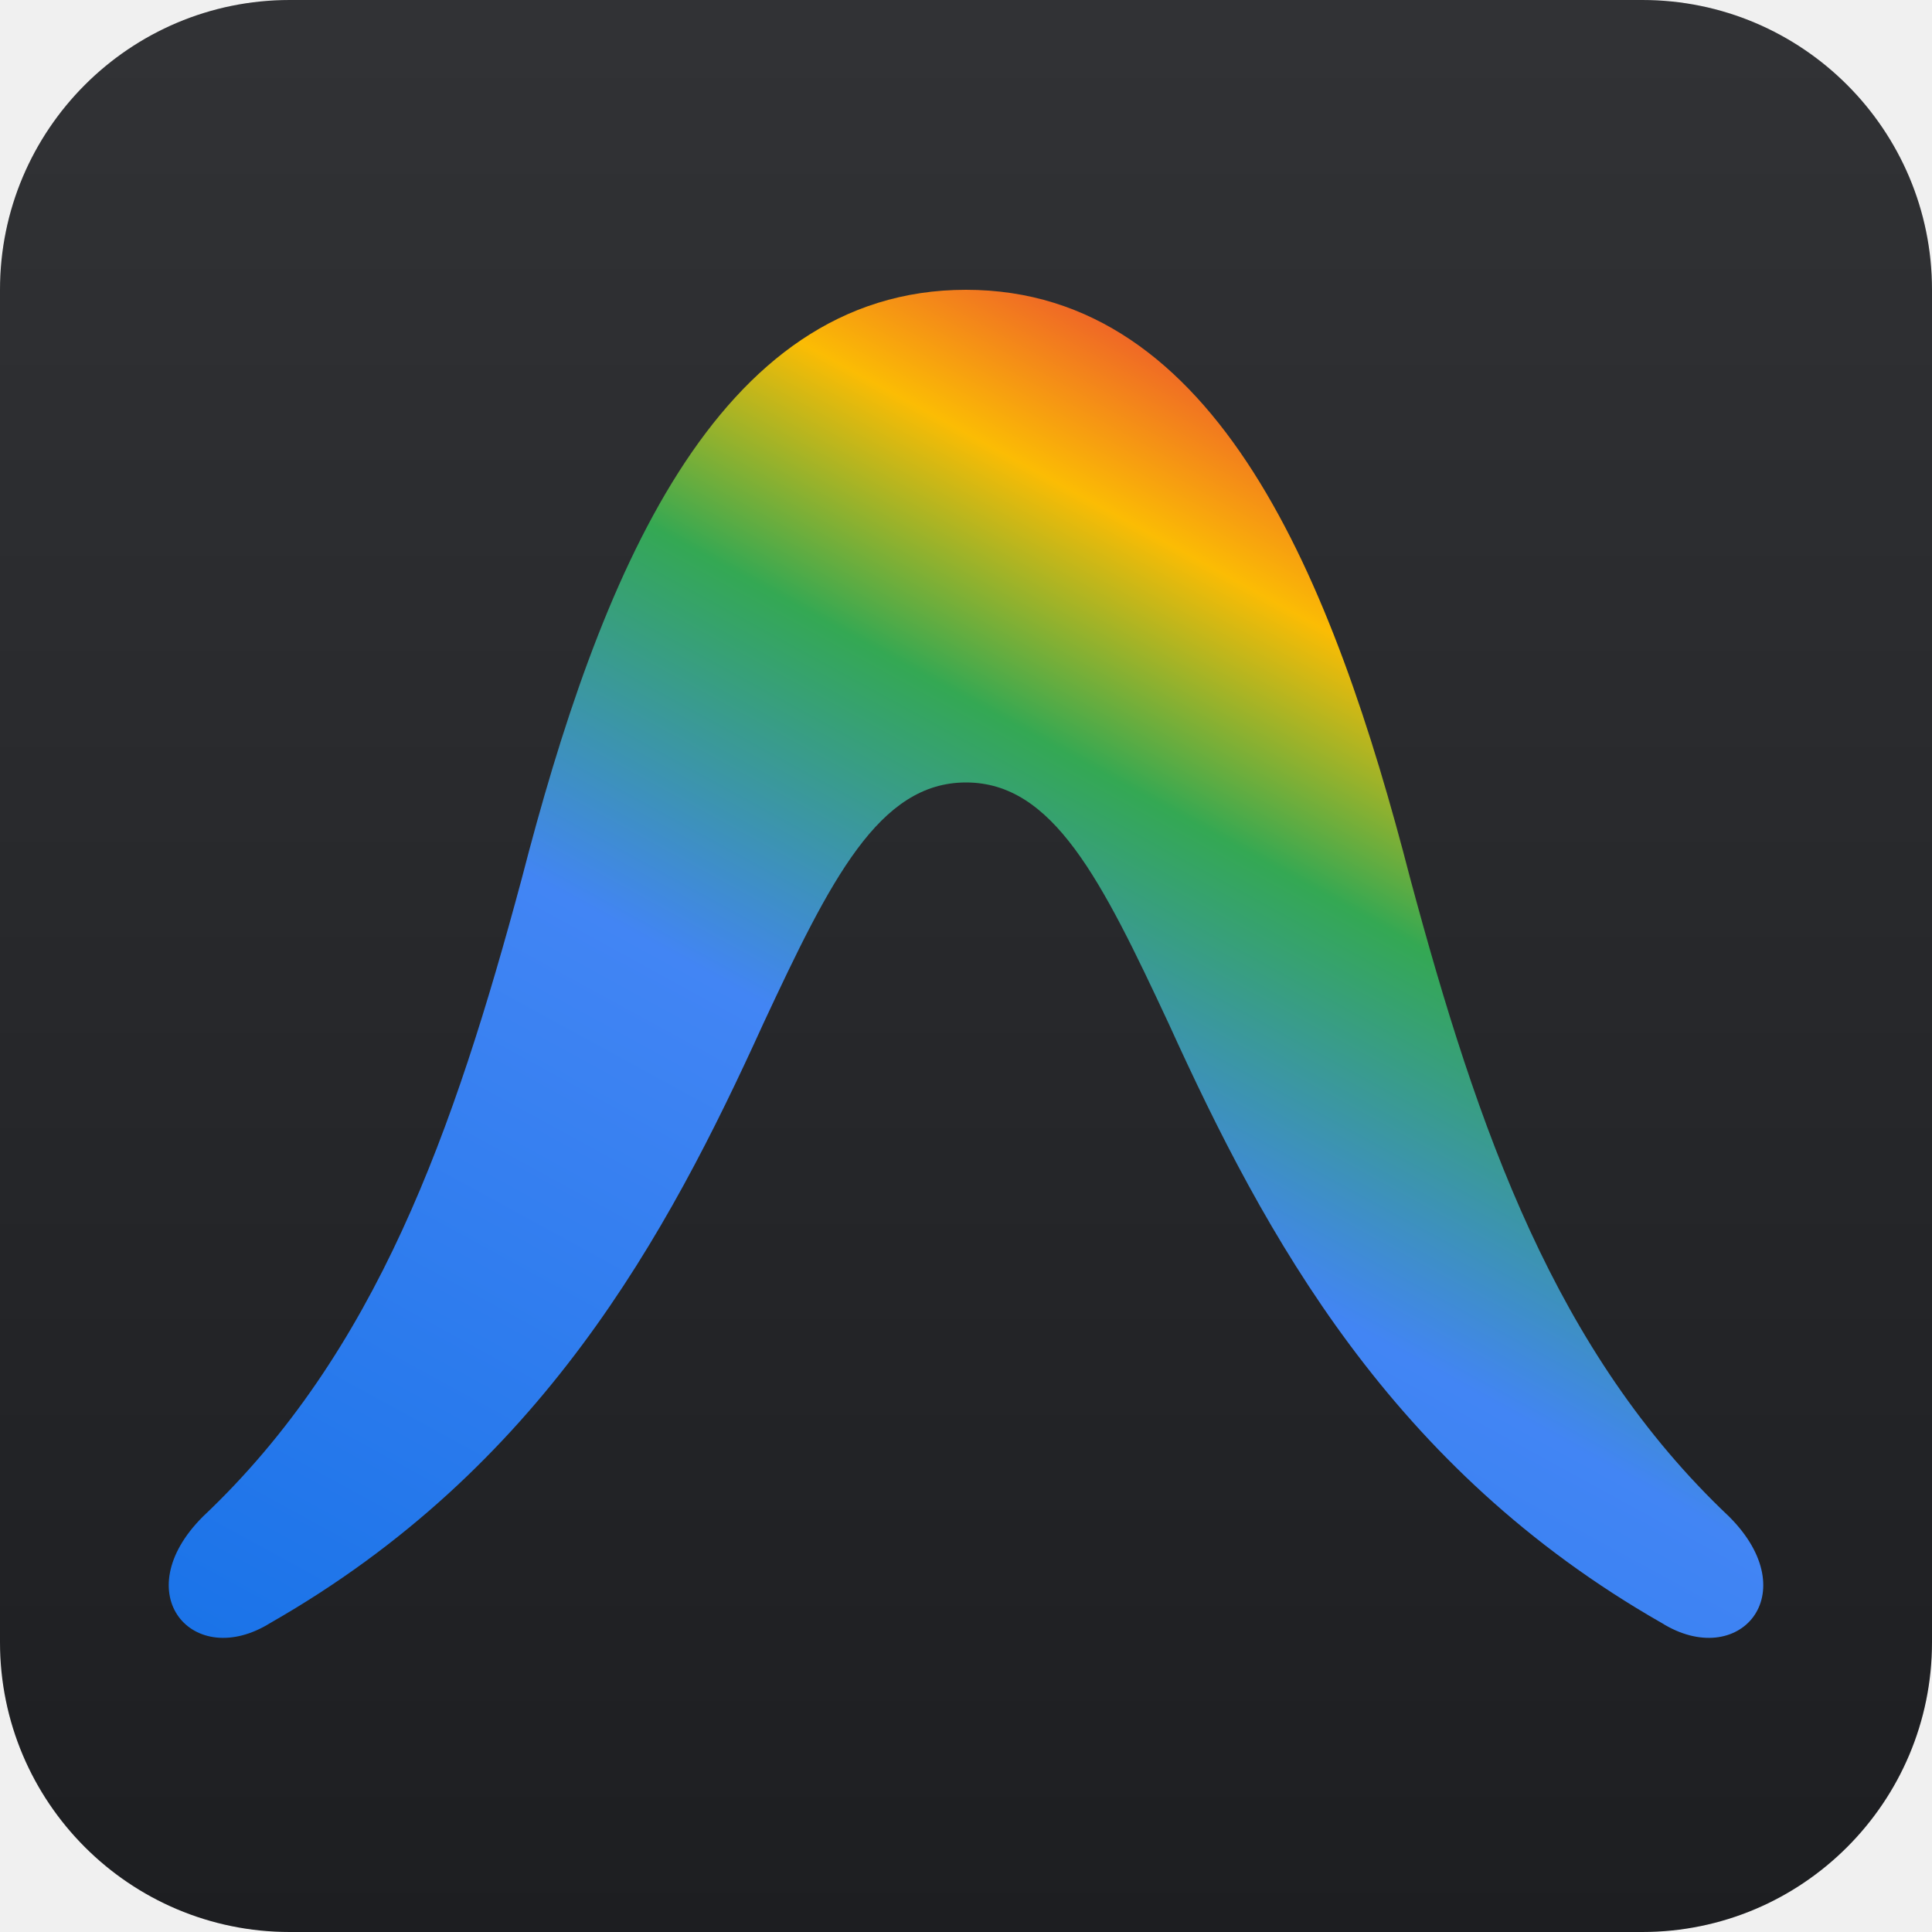
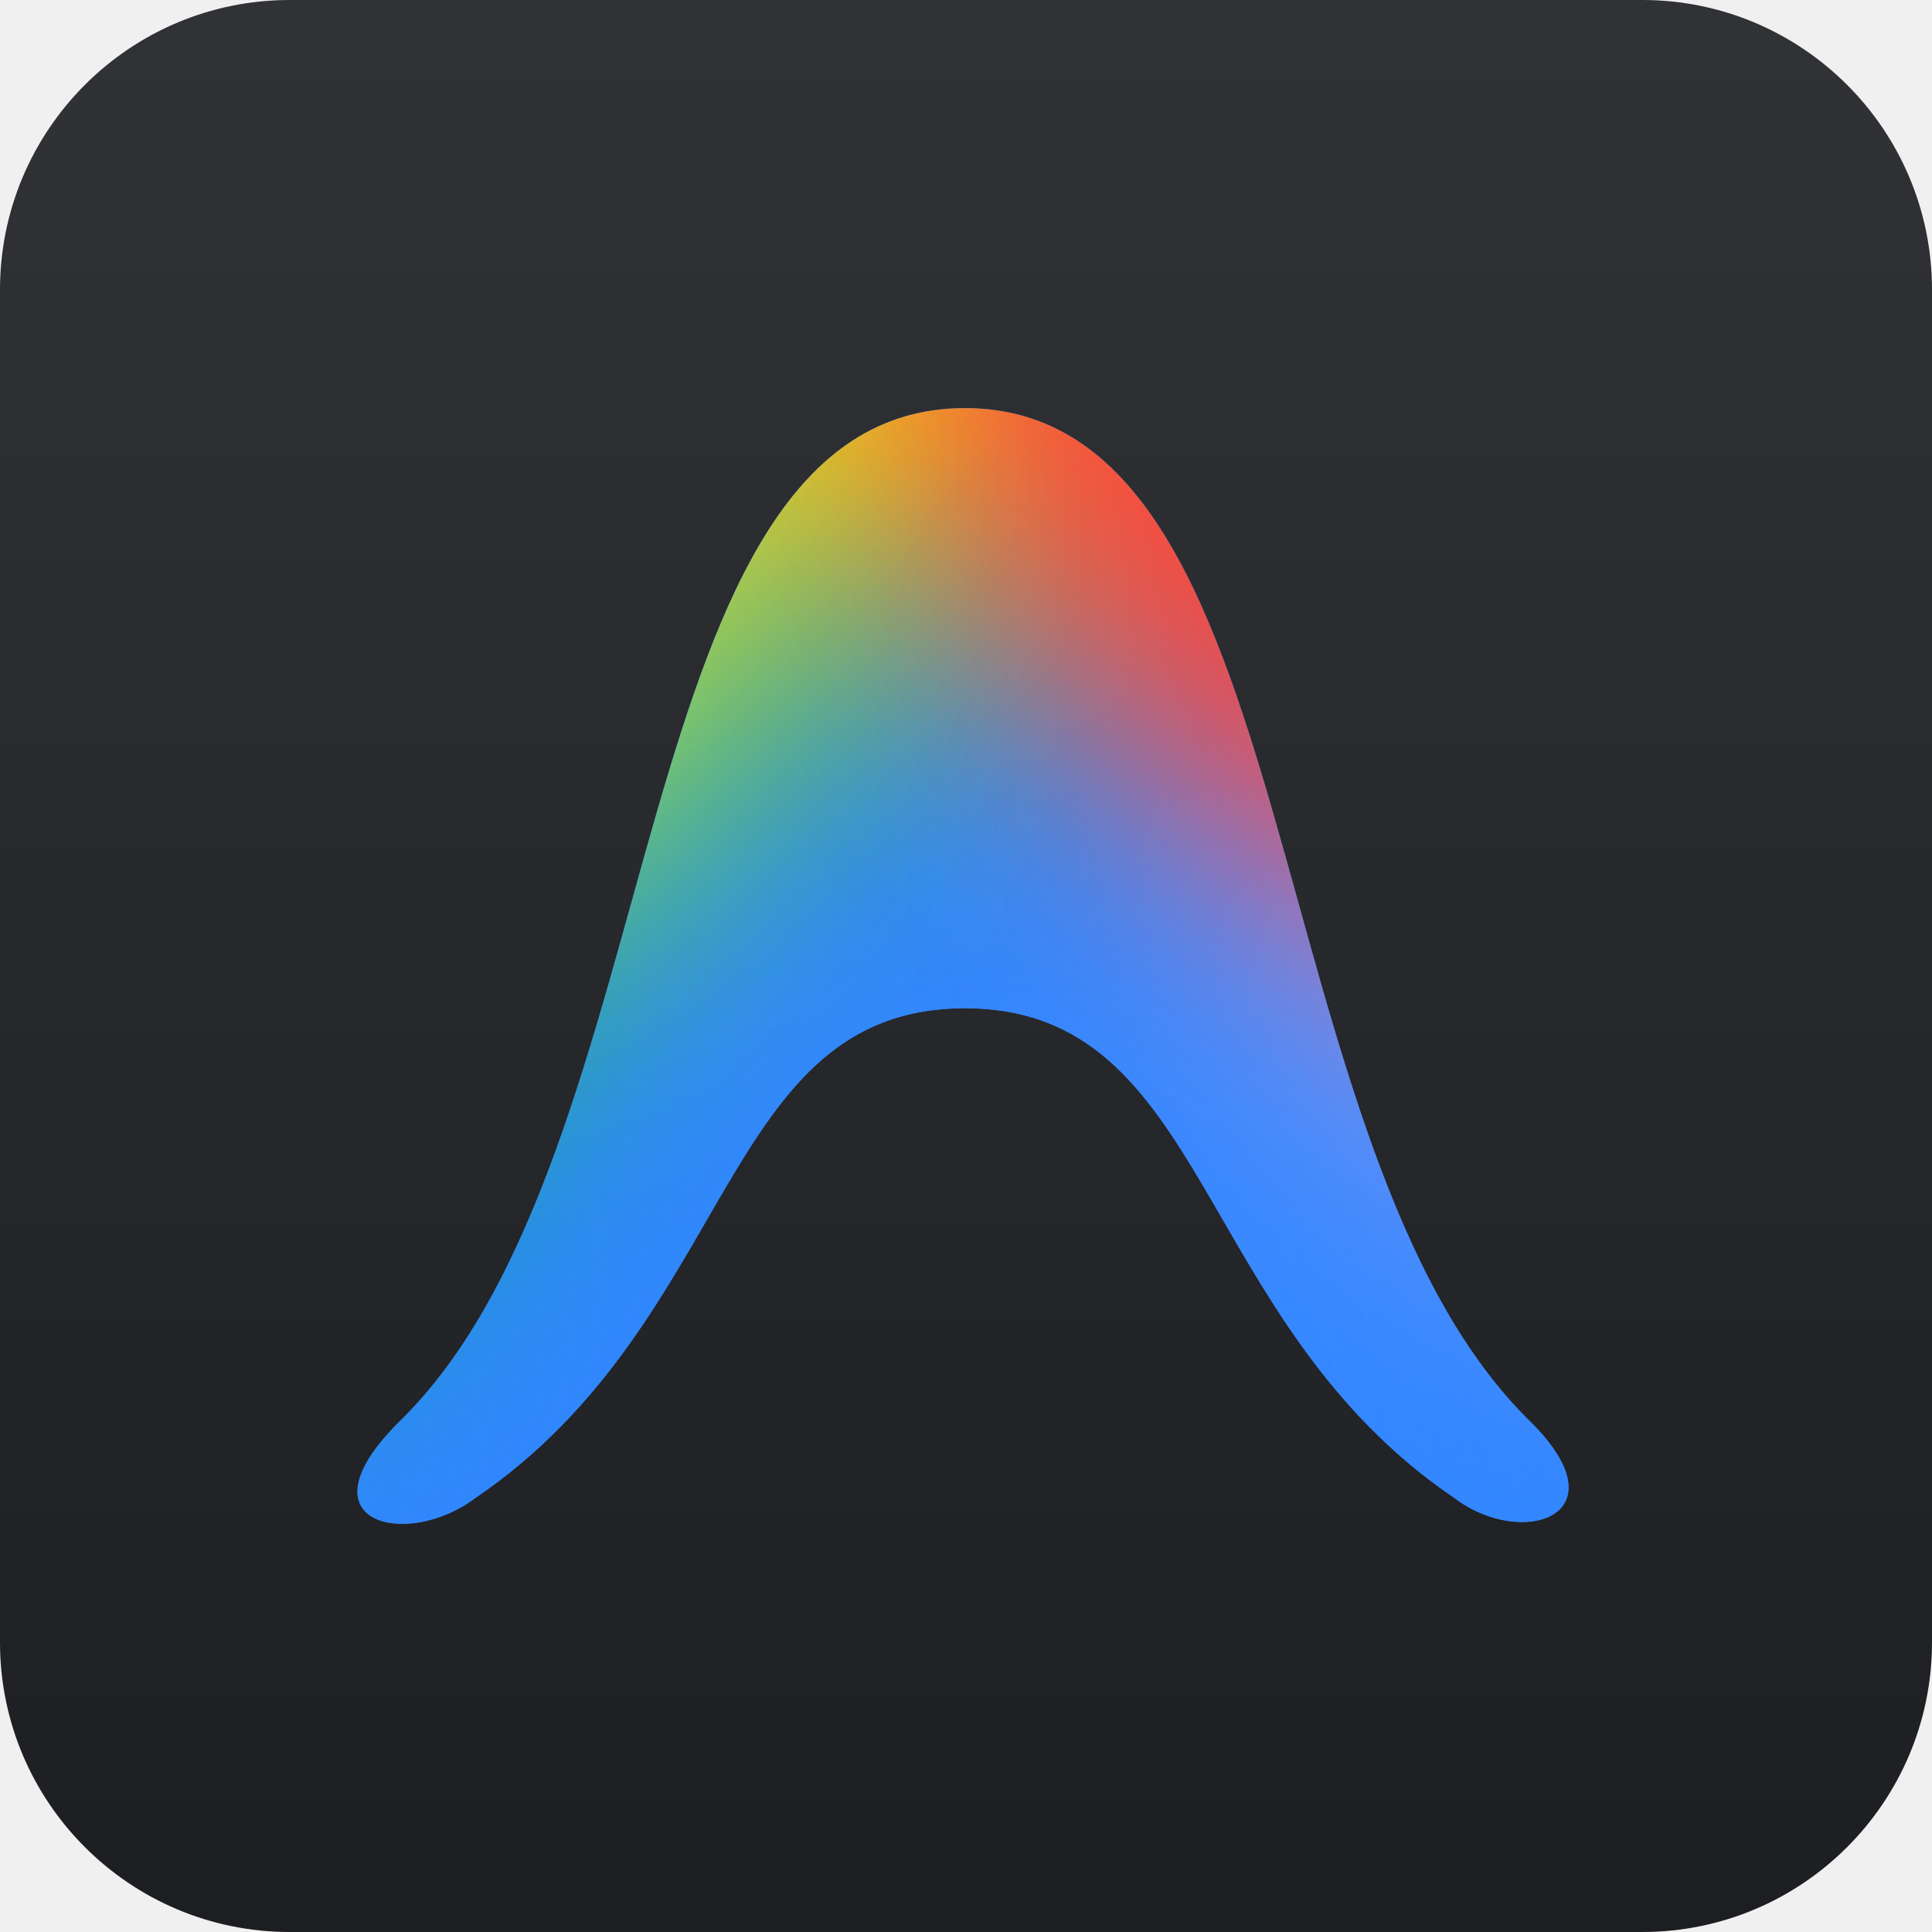
<svg xmlns="http://www.w3.org/2000/svg" width="20" height="20" viewBox="0 0 20 20" role="img" aria-label="AGY">
  <defs>
    <linearGradient id="agy-badge-shade" x2="0" y2="100%">
      <stop offset="0" stop-color="#fff" stop-opacity=".08" />
      <stop offset="1" stop-opacity=".08" />
-     </linearGradient>
-     <linearGradient id="agy-icon-gradient" x1="0" y1="1" x2=".65" y2="0">
-       <stop offset="0" stop-color="#1a73e8" />
-       <stop offset=".5" stop-color="#4285f4" />
-       <stop offset=".72" stop-color="#34a853" />
-       <stop offset=".86" stop-color="#fbbc04" />
-       <stop offset="1" stop-color="#ea4335" />
    </linearGradient>
    <clipPath id="agy-badge-clip">
      <rect width="20" height="20" rx="3" />
    </clipPath>
  </defs>
  <g clip-path="url(#agy-badge-clip)">
    <rect width="20" height="20" fill="#202124" />
    <rect width="20" height="20" fill="url(#agy-badge-shade)" />
-     <path transform="translate(-3 0)" fill="url(#agy-icon-gradient)" d="M5.1 15.7c1.8-1.7 2.6-4 3.3-6.6C9.2 6 10.4 3 13 3s3.8 3 4.6 6.1c.7 2.6 1.5 4.9 3.3 6.6.8.8.1 1.6-.7 1.1-2.8-1.6-4.1-4-5.1-6.2-.7-1.5-1.2-2.5-2.1-2.5s-1.4 1-2.1 2.5c-1 2.2-2.3 4.6-5.1 6.2-.8.5-1.5-.3-.7-1.1Z" />
+     <svg x="3" y="3" width="14" height="14" viewBox="15 15 150 150" fill="none" aria-hidden="true">
+       <path d="M144.248 149.062C151.748 154.688 162.998 150.938 152.685 140.625C121.748 110.625 128.31 28.125 89.873 28.125C51.435 28.125 57.998 110.625 27.06 140.625C15.81 151.875 27.998 154.688 35.498 149.062C64.56 129.375 62.685 94.688 89.873 94.688C117.06 94.688 115.185 129.375 144.248 149.062Z" fill="#3186FF" />
+       <mask id="ag_logo_m" style="mask-type:alpha" maskUnits="userSpaceOnUse" x="22" y="28" width="136" height="125">
+         <path d="M144.248 149.062C151.748 154.688 162.998 150.938 152.685 140.625C121.748 110.625 128.31 28.125 89.873 28.125C51.435 28.125 57.998 110.625 27.06 140.625C15.81 151.875 27.998 154.688 35.498 149.062C64.56 129.375 62.685 94.688 89.873 94.688C117.06 94.688 115.185 129.375 144.248 149.062Z" fill="white" />
+       </mask>
+       <g mask="url(#ag_logo_m)">
+         <g filter="url(#ag_logo_f0)">
+           <ellipse cx="36.623" cy="43.087" rx="36.623" ry="43.087" transform="matrix(-0.112784 0.99362 -0.99362 -0.112781 106.557 -26.4847)" fill="#FFE432" />
+         </g>
+         <g filter="url(#ag_logo_f1)">
+           <ellipse cx="155.163" cy="54.929" rx="47.412" ry="48.454" transform="rotate(76.9243 155.163 54.9292)" fill="#FC413D" />
+         </g>
+         <g filter="url(#ag_logo_f2)">
+           <ellipse cx="14.601" cy="65.442" rx="49.551" ry="64.192" transform="rotate(74.1257 14.6006 65.4425)" fill="#00B95C" />
+         </g>
+         <g filter="url(#ag_logo_f3)">
+           <ellipse cx="14.601" cy="65.442" rx="49.551" ry="64.192" transform="rotate(74.1257 14.6006 65.4425)" fill="#00B95C" />
+         </g>
+         <g filter="url(#ag_logo_f4)">
+           <ellipse cx="18.123" cy="67.414" rx="48.568" ry="53.469" transform="rotate(45.6065 18.1226 67.414)" fill="#00B95C" />
+         </g>
+         <g filter="url(#ag_logo_f5)">
+           <ellipse cx="121.837" cy="166.945" rx="46.636" ry="44.908" transform="rotate(76.9243 121.837 166.945)" fill="#3186FF" />
+         </g>
+         <g filter="url(#ag_logo_f6)">
+           <ellipse cx="53.946" cy="56.9" rx="53.946" ry="56.9" transform="matrix(-0.409539 0.912293 -0.912294 -0.409537 162.811 -25.895)" fill="#FBBC04" />
+         </g>
+         <g filter="url(#ag_logo_f7)">
+           <path d="M4.216 239.063C-25.323 227.467 25.158 132.061 37.711 100.085C50.263 68.11 84.385 51.589 113.924 63.185C143.463 74.781 178.474 138.65 165.921 170.626C153.368 202.601 33.754 250.659 4.216 239.063Z" fill="#3186FF" />
+         </g>
+         <g filter="url(#ag_logo_f8)">
+           <path d="M183.197 120.315C175.289 129.545 154.652 124.839 137.102 109.803C119.553 94.767 111.738 75.096 119.646 65.866C127.554 56.636 148.191 61.342 165.74 76.378C183.289 91.414 191.105 111.085 183.197 120.315Z" fill="#749BFF" />
+         </g>
+         <g filter="url(#ag_logo_f9)">
+           <ellipse cx="148.928" cy="36.725" rx="71.102" ry="44.199" transform="rotate(34.0763 148.928 36.7252)" fill="#FC413D" />
+         </g>
+         <g filter="url(#ag_logo_f10)">
+           <ellipse cx="37.848" cy="46.035" rx="38.101" ry="22.157" transform="rotate(112.516 37.848 46.0346)" fill="#FFEE48" />
+         </g>
+       </g>
+       <defs>
+         <filter id="ag_logo_f0" x="4.096" y="-44.176" width="111.037" height="98.442" filterUnits="userSpaceOnUse" color-interpolation-filters="sRGB">
+           <feGaussianBlur stdDeviation="6.252" />
+         </filter>
+         <filter id="ag_logo_f1" x="46.297" y="-53.001" width="217.731" height="215.86" filterUnits="userSpaceOnUse" color-interpolation-filters="sRGB">
+           <feGaussianBlur stdDeviation="30.227" />
+         </filter>
+         <filter id="ag_logo_f2" x="-100.018" y="-36.756" width="229.238" height="204.397" filterUnits="userSpaceOnUse" color-interpolation-filters="sRGB">
+           <feGaussianBlur stdDeviation="25.696" />
+         </filter>
+         <filter id="ag_logo_f3" x="-100.018" y="-36.756" width="229.238" height="204.397" filterUnits="userSpaceOnUse" color-interpolation-filters="sRGB">
+           <feGaussianBlur stdDeviation="25.696" />
+         </filter>
+         <filter id="ag_logo_f4" x="-84.398" y="-35.003" width="205.042" height="204.834" filterUnits="userSpaceOnUse" color-interpolation-filters="sRGB">
+           <feGaussianBlur stdDeviation="25.696" />
+         </filter>
+         <filter id="ag_logo_f5" x="27.991" y="71.549" width="187.691" height="190.791" filterUnits="userSpaceOnUse" color-interpolation-filters="sRGB">
+           <feGaussianBlur stdDeviation="24.418" />
+         </filter>
+         <filter id="ag_logo_f6" x="-11.881" y="-98.709" width="201.38" height="197.45" filterUnits="userSpaceOnUse" color-interpolation-filters="sRGB">
+           <feGaussianBlur stdDeviation="22.13" />
+         </filter>
+         <filter id="ag_logo_f7" x="-44.443" y="19.952" width="252.513" height="260.404" filterUnits="userSpaceOnUse" color-interpolation-filters="sRGB">
+           <feGaussianBlur stdDeviation="19.763" />
+         </filter>
+         <filter id="ag_logo_f8" x="81.192" y="25.772" width="140.46" height="134.637" filterUnits="userSpaceOnUse" color-interpolation-filters="sRGB">
+           <feGaussianBlur stdDeviation="17.684" />
+         </filter>
+         <filter id="ag_logo_f9" x="55.15" y="-47.253" width="187.555" height="167.957" filterUnits="userSpaceOnUse" color-interpolation-filters="sRGB">
+           <feGaussianBlur stdDeviation="14.937" />
+         </filter>
+         <filter id="ag_logo_f10" x="-24.263" y="-27.151" width="124.223" height="146.372" filterUnits="userSpaceOnUse" color-interpolation-filters="sRGB">
+           <feGaussianBlur stdDeviation="18.486" />
+         </filter>
+       </defs>
+     </svg>
  </g>
</svg>
